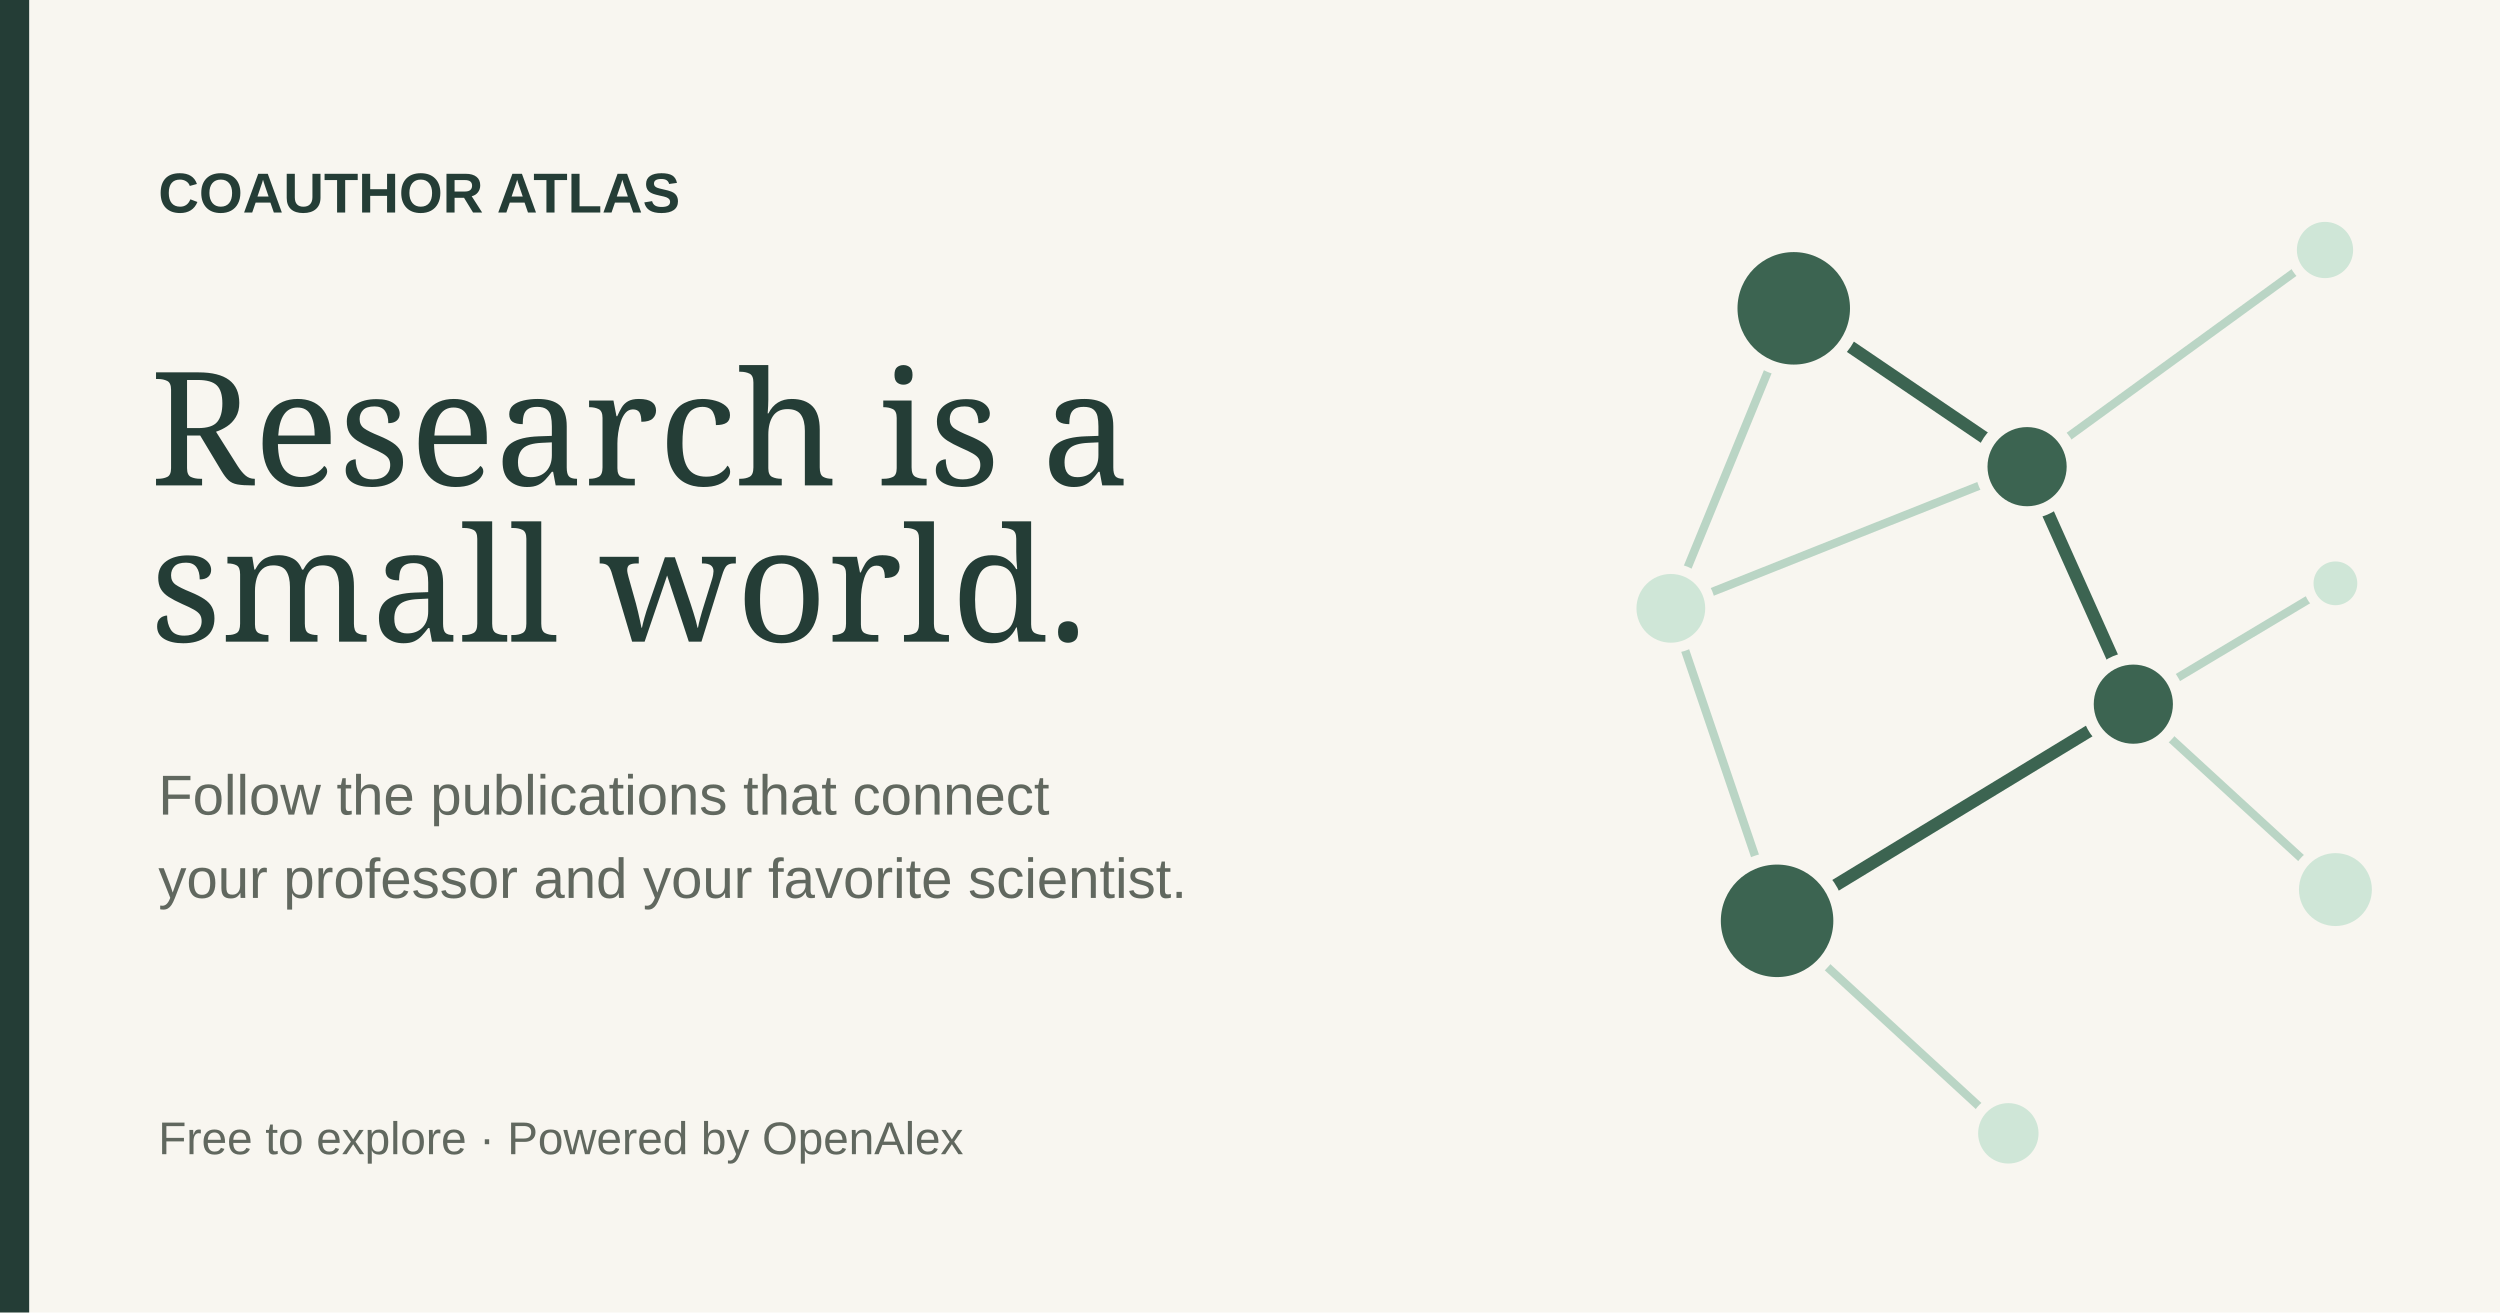
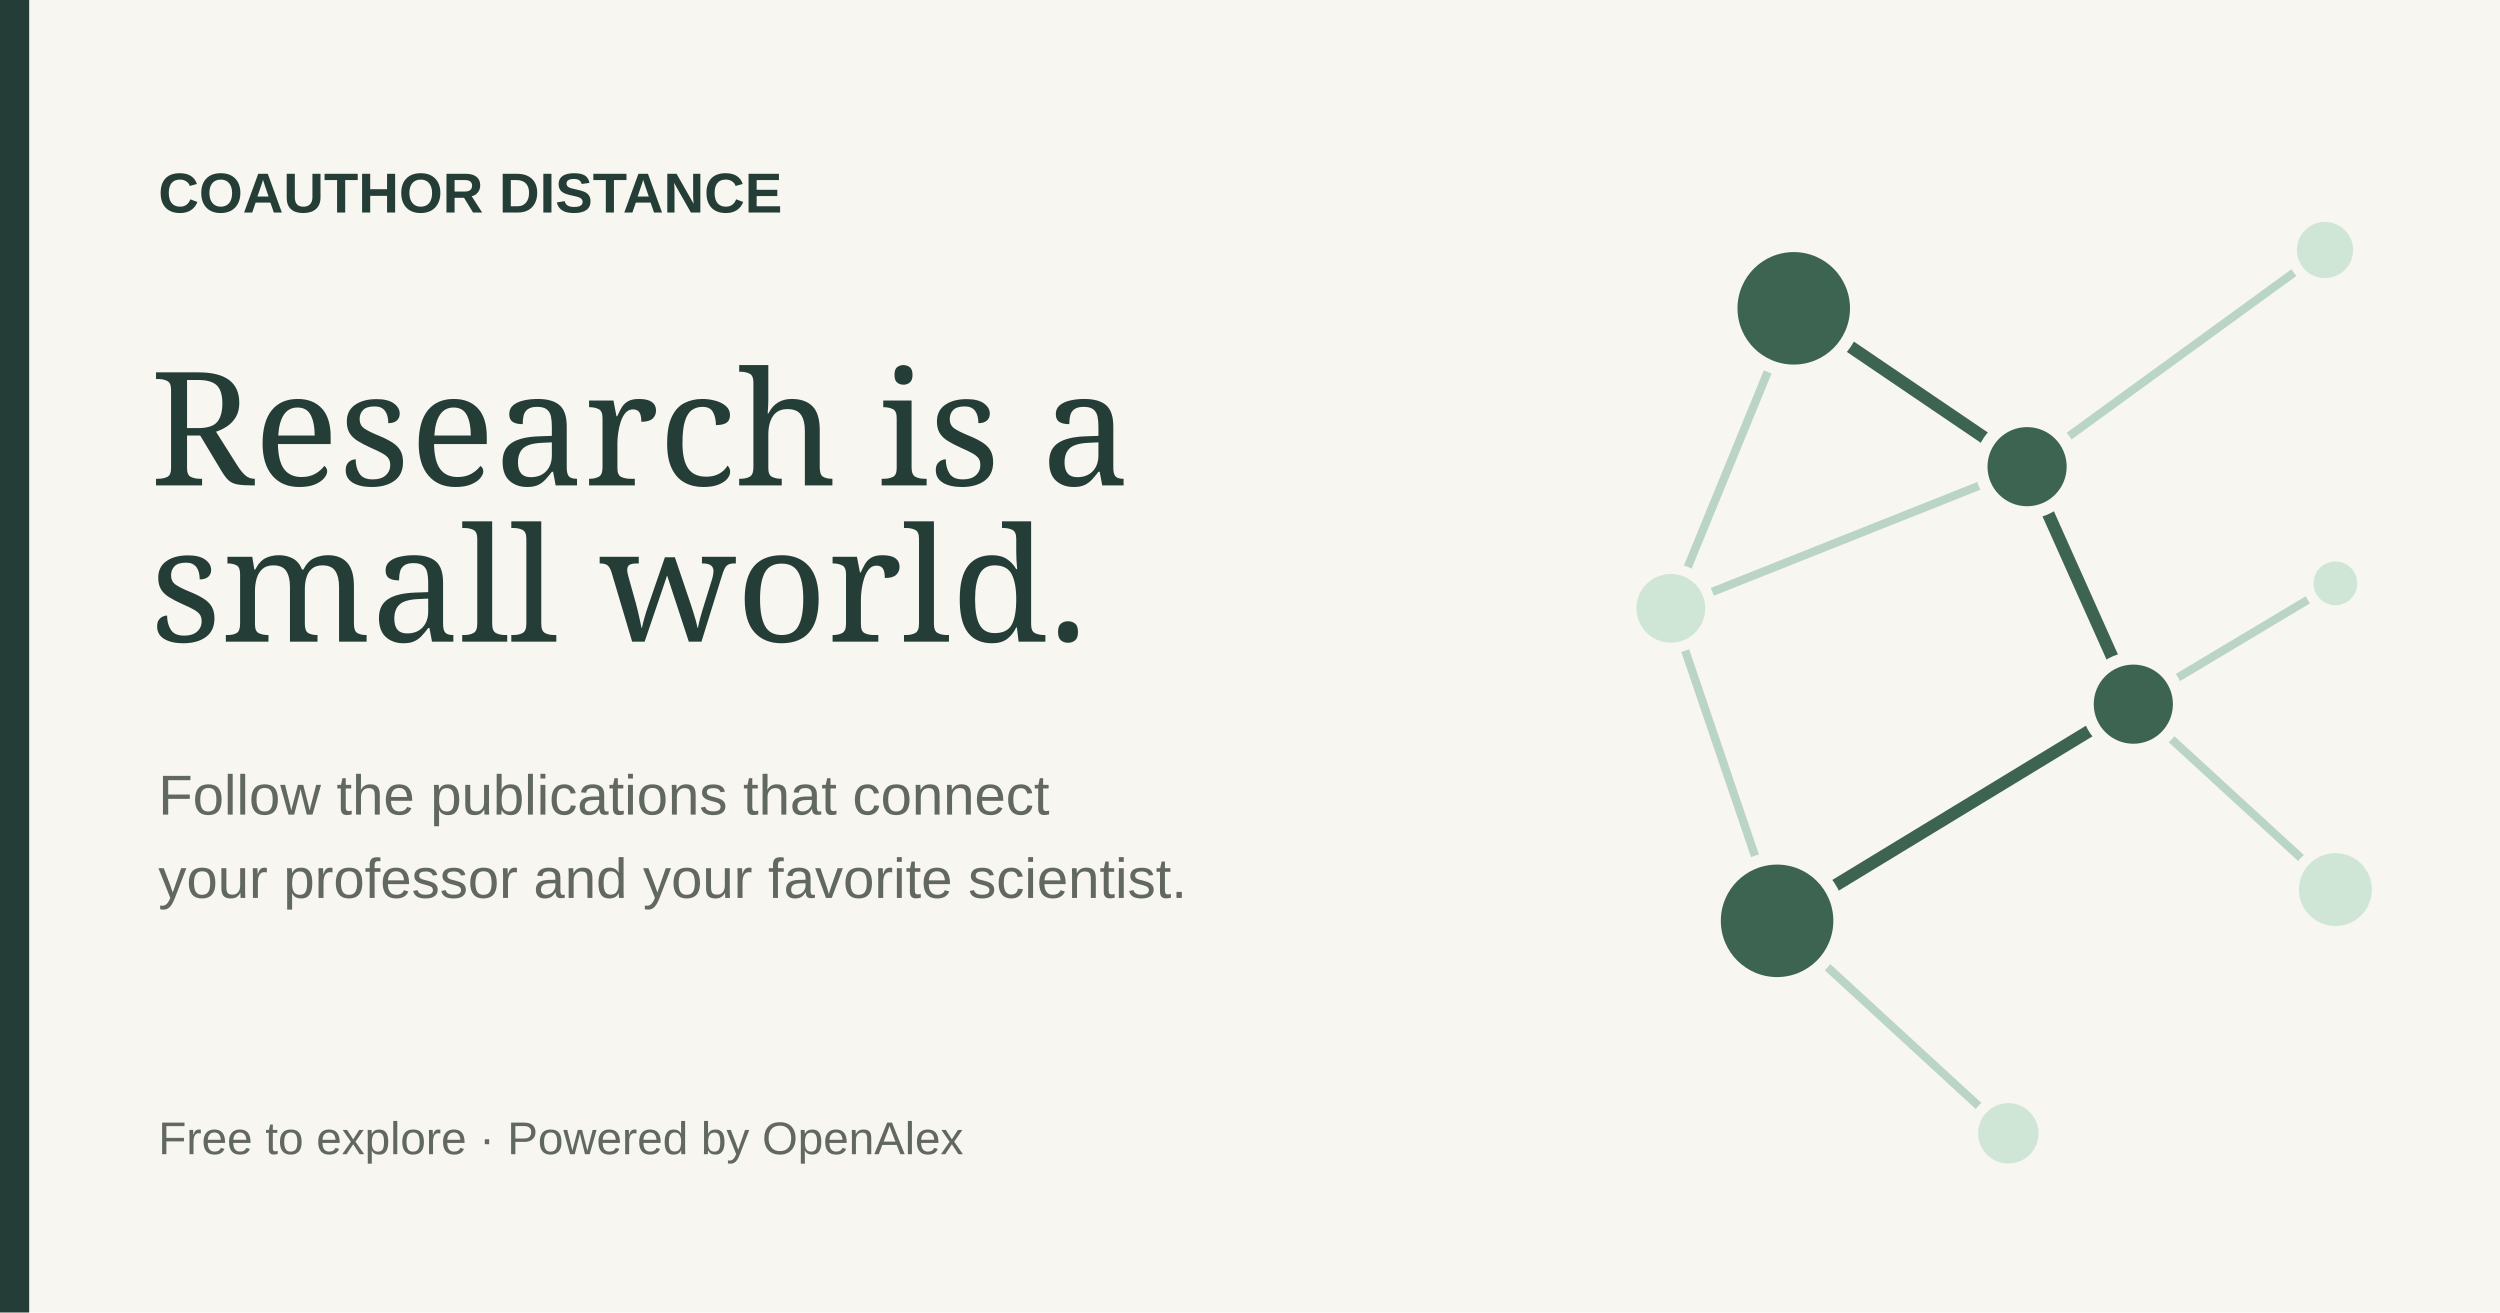
<svg xmlns="http://www.w3.org/2000/svg" width="1200" height="630" viewBox="0 0 1200 630">
  <rect width="1200" height="630" fill="#f8f6f0" />
  <rect x="0" y="0" width="14" height="630" fill="#243d36" />
  <g font-family="Arial, Helvetica, sans-serif" fill="#243d36">
-     <text x="76" y="102" font-size="27" font-weight="700">COAUTHOR ATLAS</text>
+     <text x="76" y="102" font-size="27" font-weight="700">COAUTHOR DISTANCE</text>
    <text x="72" y="233" font-family="Georgia, serif" font-size="76" font-weight="400">Research is a</text>
    <text x="72" y="308" font-family="Georgia, serif" font-size="76" font-weight="400">small world.</text>
    <text x="76" y="391" font-size="27" fill="#61685f">Follow the publications that connect</text>
    <text x="76" y="431" font-size="27" fill="#61685f">your professor and your favorite scientist.</text>
    <text x="76" y="554" font-size="22" fill="#61685f">Free to explore · Powered by OpenAlex</text>
  </g>
  <g fill="none" stroke="#bad5c5" stroke-width="4">
    <path d="m861 148 112 76 143-104m-143 104 51 114 97 89m-97-89-171 104m171-104 97-58m-268 162 111 102m-103-396-59 144 51 150m120-218-171 68" />
  </g>
  <path d="m861 148 112 76 51 114-171 104" fill="none" stroke="#3c6451" stroke-width="6" />
  <g fill="#cfe6d7" stroke="#f8f6f0" stroke-width="5">
    <circle cx="1116" cy="120" r="16" />
    <circle cx="1121" cy="427" r="20" />
    <circle cx="1121" cy="280" r="13" />
    <circle cx="964" cy="544" r="17" />
    <circle cx="802" cy="292" r="19" />
  </g>
  <g fill="#3c6451" stroke="#f8f6f0" stroke-width="6">
    <circle cx="861" cy="148" r="30" />
    <circle cx="973" cy="224" r="22" />
    <circle cx="1024" cy="338" r="22" />
    <circle cx="853" cy="442" r="30" />
  </g>
</svg>
